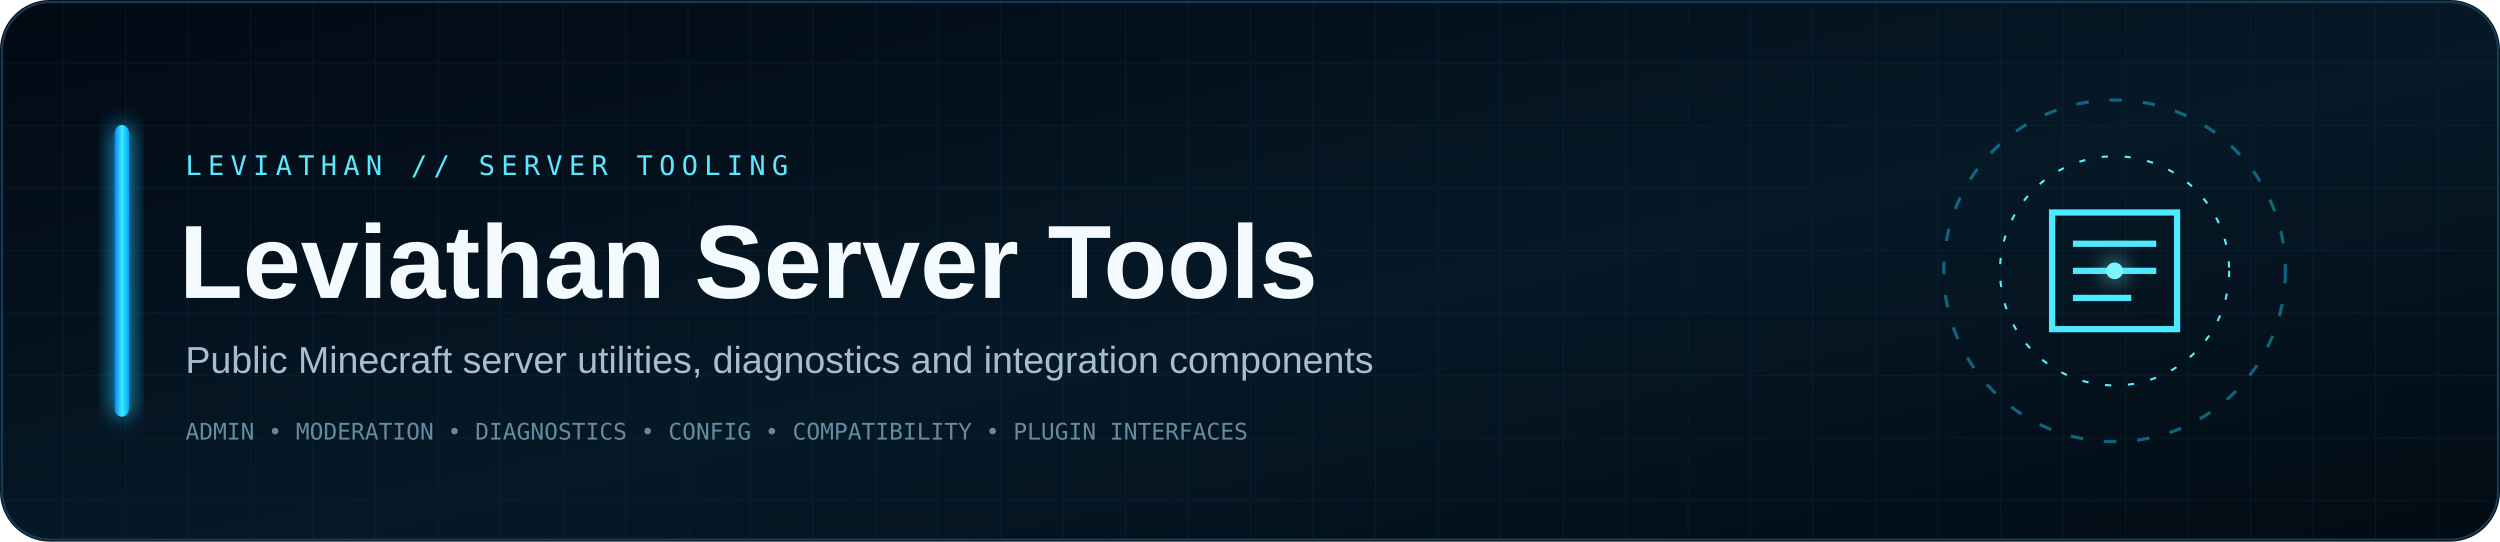
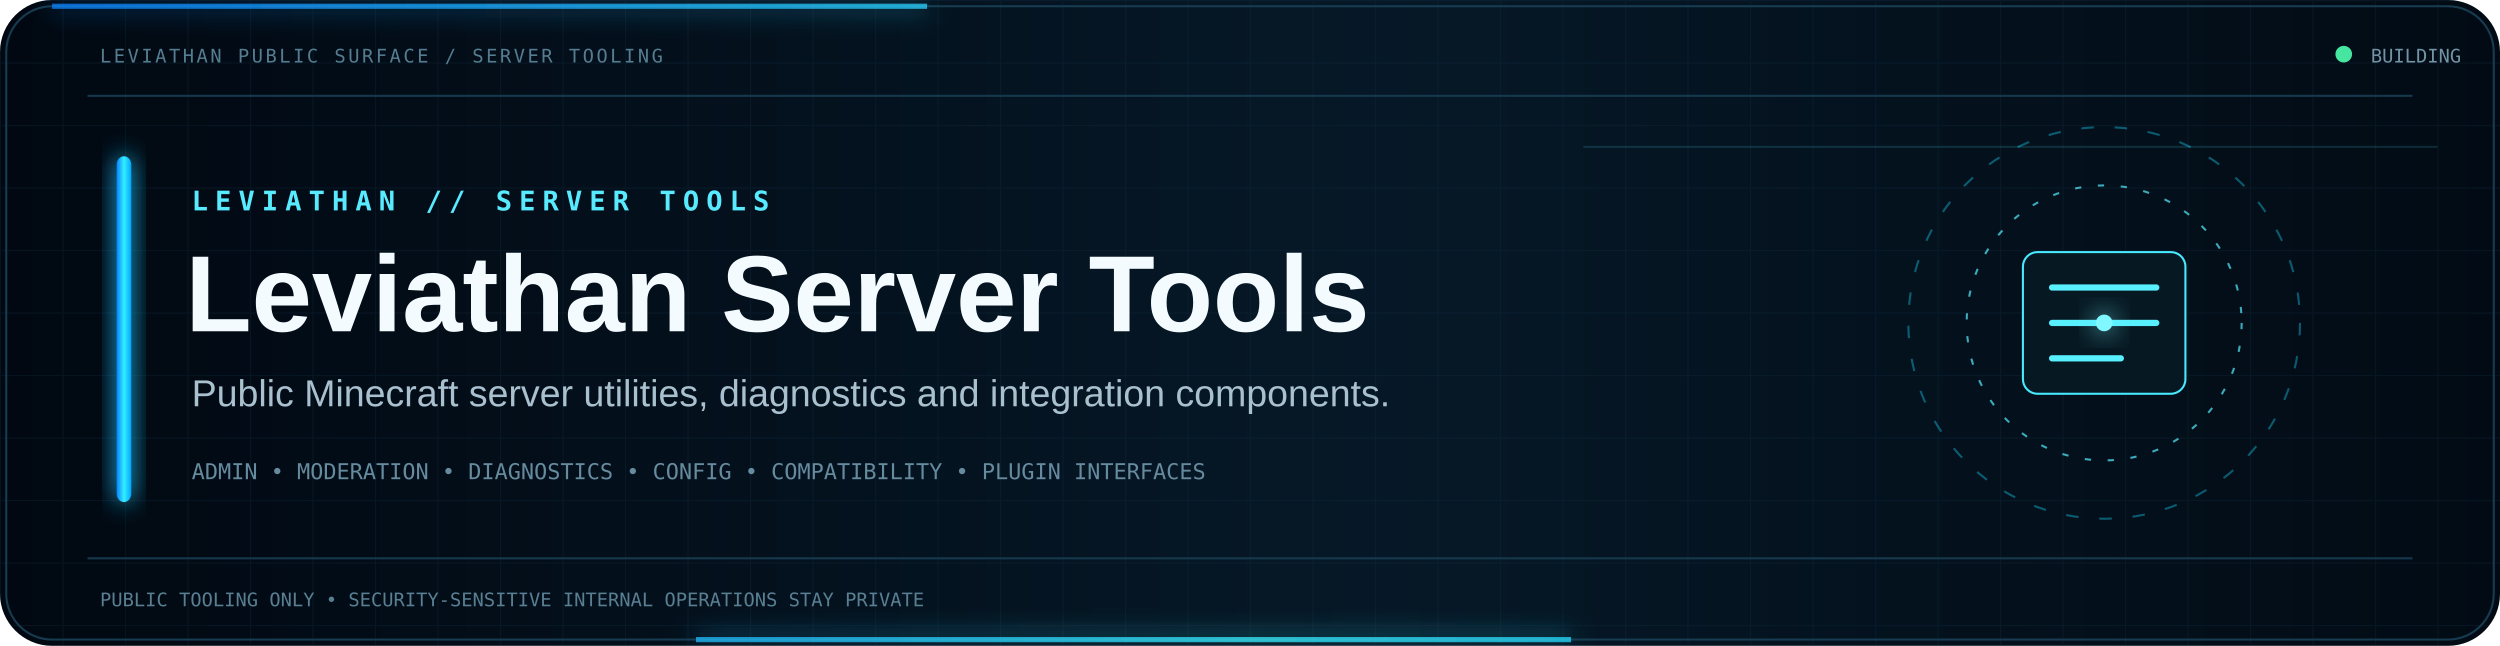
- <svg xmlns="http://www.w3.org/2000/svg" width="1200" height="260" viewBox="0 0 1200 260">
+ <svg xmlns="http://www.w3.org/2000/svg" width="1200" height="310" viewBox="0 0 1200 310">
  <defs>
-     <linearGradient id="bg" x1="0" y1="0" x2="1" y2="1">
-       <stop offset="0" stop-color="#020913" />
-       <stop offset=".55" stop-color="#061927" />
-       <stop offset="1" stop-color="#020b13" />
+     <linearGradient id="b" x1="0" x2="1">
+       <stop stop-color="#010811" />
+       <stop offset=".55" stop-color="#061827" />
+       <stop offset="1" stop-color="#020b14" />
    </linearGradient>
-     <linearGradient id="c" x1="0" y1="0" x2="1" y2="0">
-       <stop offset="0" stop-color="#087dff" />
+     <linearGradient id="c" x1="0" x2="1">
+       <stop stop-color="#087fff" />
      <stop offset=".5" stop-color="#35efff" />
      <stop offset="1" stop-color="#00a7ff" />
    </linearGradient>
    <filter id="g" x="-100%" y="-100%" width="300%" height="300%">
-       <feGaussianBlur stdDeviation="5" result="b" />
+       <feGaussianBlur stdDeviation="6" result="x" />
      <feMerge>
-         <feMergeNode in="b" />
+         <feMergeNode in="x" />
        <feMergeNode in="SourceGraphic" />
      </feMerge>
    </filter>
-     <pattern id="grid" width="30" height="30" patternUnits="userSpaceOnUse">
+     <pattern id="p" width="30" height="30" patternUnits="userSpaceOnUse">
      <path d="M30 0H0V30" fill="none" stroke="#12344b" opacity=".25" />
    </pattern>
  </defs>
-   <rect width="1200" height="260" rx="24" fill="url(#bg)" />
-   <rect width="1200" height="260" rx="24" fill="url(#grid)" />
-   <rect x="1" y="1" width="1198" height="258" rx="23" fill="none" stroke="#173a50" />
-   <rect x="55" y="60" width="7" height="140" rx="4" fill="url(#c)" filter="url(#g)" />
-   <text x="89" y="84" fill="#59eaff" font-family="ui-monospace,Consolas,monospace" font-size="13" letter-spacing="3">LEVIATHAN // SERVER TOOLING</text>
-   <text x="86" y="143" fill="#f3fbff" font-family="Segoe UI,Arial,sans-serif" font-size="50" font-weight="800">Leviathan Server Tools</text>
-   <text x="89" y="179" fill="#a7bfcd" font-family="Segoe UI,Arial,sans-serif" font-size="18">Public Minecraft server utilities, diagnostics and integration components</text>
-   <text x="89" y="211" fill="#668ba0" font-family="ui-monospace,Consolas,monospace" font-size="11">ADMIN • MODERATION • DIAGNOSTICS • CONFIG • COMPATIBILITY • PLUGIN INTERFACES</text>
-   <g transform="translate(1015 130)">
-     <circle r="82" fill="none" stroke="#16b8db" stroke-width="1.5" stroke-dasharray="6 10" opacity=".5">
-       <animateTransform attributeName="transform" type="rotate" from="0" to="360" dur="18s" repeatCount="indefinite" />
+   <rect width="1200" height="310" rx="25" fill="url(#b)" />
+   <rect width="1200" height="310" rx="25" fill="url(#p)" />
+   <rect x="3" y="3" width="1194" height="304" rx="22" fill="none" stroke="#173b50" />
+   <rect x="3" y="3" width="1194" height="304" rx="22" fill="none" stroke="url(#c)" stroke-width="2.5" stroke-dasharray="420 1480" filter="url(#g)" opacity=".75">
+     <animate attributeName="stroke-dashoffset" values="0;-1900" dur="9s" repeatCount="indefinite" />
+   </rect>
+   <text x="48" y="30" fill="#557d91" font-family="ui-monospace,Consolas,monospace" font-size="9" letter-spacing="1.2">LEVIATHAN PUBLIC SURFACE / SERVER TOOLING</text>
+   <circle cx="1125" cy="26" r="4" fill="#46e5a0">
+     <animate attributeName="opacity" values=".3;1;.3" dur="1.5s" repeatCount="indefinite" />
+   </circle>
+   <text x="1138" y="30" fill="#7294a6" font-family="ui-monospace,Consolas,monospace" font-size="9">BUILDING</text>
+   <line x1="42" y1="46" x2="1158" y2="46" stroke="#16384c" />
+   <rect x="56" y="75" width="7" height="166" rx="4" fill="url(#c)" filter="url(#g)" />
+   <text x="92" y="101" fill="#58eaff" font-family="ui-monospace,Consolas,monospace" font-size="13" font-weight="700" letter-spacing="3.4">LEVIATHAN // SERVER TOOLS</text>
+   <text x="89" y="159" fill="#f4fbff" font-family="Segoe UI,Arial,sans-serif" font-size="52" font-weight="800">Leviathan Server Tools</text>
+   <text x="92" y="195" fill="#a9c0ce" font-family="Segoe UI,Arial,sans-serif" font-size="18">Public Minecraft server utilities, diagnostics and integration components.</text>
+   <text x="92" y="230" fill="#668b9f" font-family="ui-monospace,Consolas,monospace" font-size="10.5">ADMIN • MODERATION • DIAGNOSTICS • CONFIG • COMPATIBILITY • PLUGIN INTERFACES</text>
+   <g transform="translate(1010 155)">
+     <circle r="94" fill="none" stroke="#13b8da" stroke-dasharray="6 10" opacity=".45">
+       <animateTransform attributeName="transform" type="rotate" from="0" to="360" dur="20s" repeatCount="indefinite" />
    </circle>
-     <circle r="55" fill="none" stroke="#5aefff" stroke-width="1" stroke-dasharray="3 8">
-       <animateTransform attributeName="transform" type="rotate" from="360" to="0" dur="11s" repeatCount="indefinite" />
+     <circle r="66" fill="none" stroke="#54edff" stroke-dasharray="3 8" opacity=".7">
+       <animateTransform attributeName="transform" type="rotate" from="360" to="0" dur="12s" repeatCount="indefinite" />
    </circle>
-     <path d="M-30 -28 H30 V28 H-30 Z M-20 -13 H20 M-20 0 H20 M-20 13 H8" fill="none" stroke="#4deaff" stroke-width="3" />
-     <circle r="4" fill="#7cf5ff" filter="url(#g)">
-       <animateMotion dur="4s" repeatCount="indefinite" path="M-55 -55 A78 78 0 1 1 -56 -54" />
+     <rect x="-39" y="-34" width="78" height="68" rx="7" fill="#061923" stroke="#48eaff" />
+     <path d="M-25 -17H25M-25 0H25M-25 17H8" stroke="#58efff" stroke-width="3" stroke-linecap="round" />
+     <circle r="4" fill="#81f7ff" filter="url(#g)">
+       <animateMotion dur="4.2s" repeatCount="indefinite" path="M-65 -65 A92 92 0 1 1 -66 -64" />
    </circle>
  </g>
+   <rect x="760" y="70" width="410" height="1" fill="#4eeeff" opacity=".14">
+     <animate attributeName="y" values="70;254;70" dur="6.5s" repeatCount="indefinite" />
+   </rect>
+   <line x1="42" y1="268" x2="1158" y2="268" stroke="#16384c" />
+   <text x="48" y="291" fill="#597f93" font-family="ui-monospace,Consolas,monospace" font-size="9">PUBLIC TOOLING ONLY • SECURITY-SENSITIVE INTERNAL OPERATIONS STAY PRIVATE</text>
</svg>
